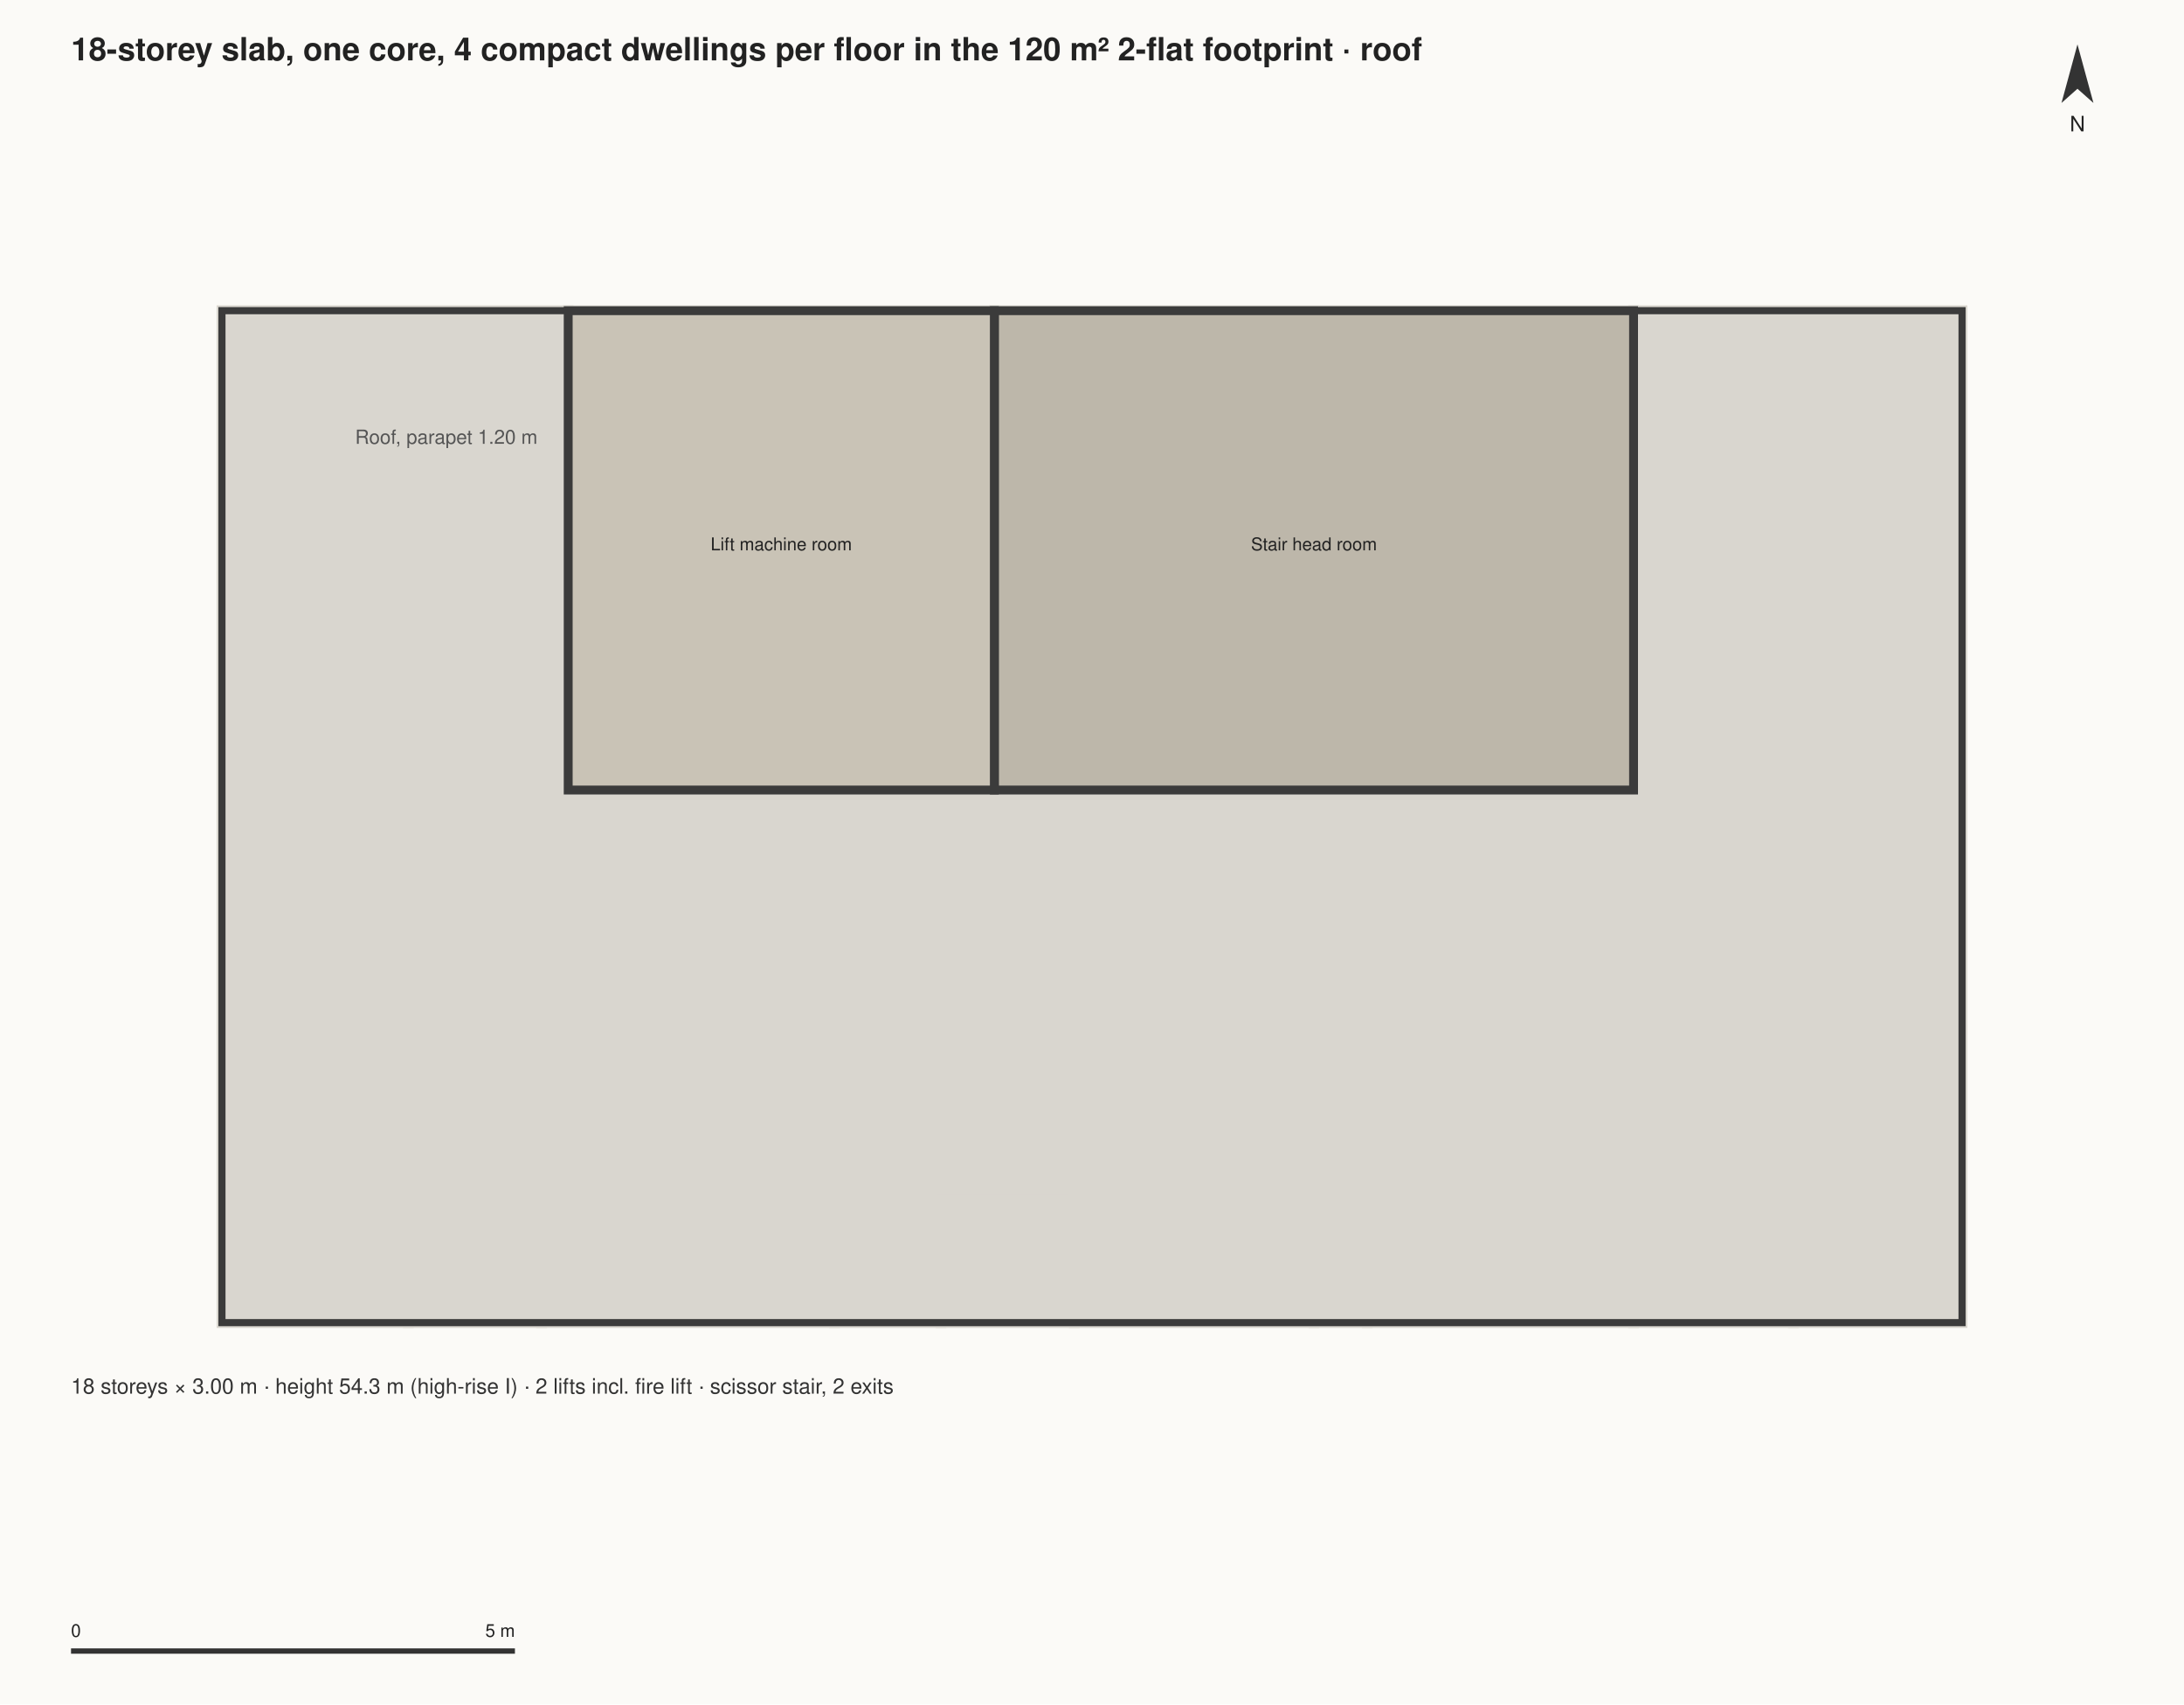
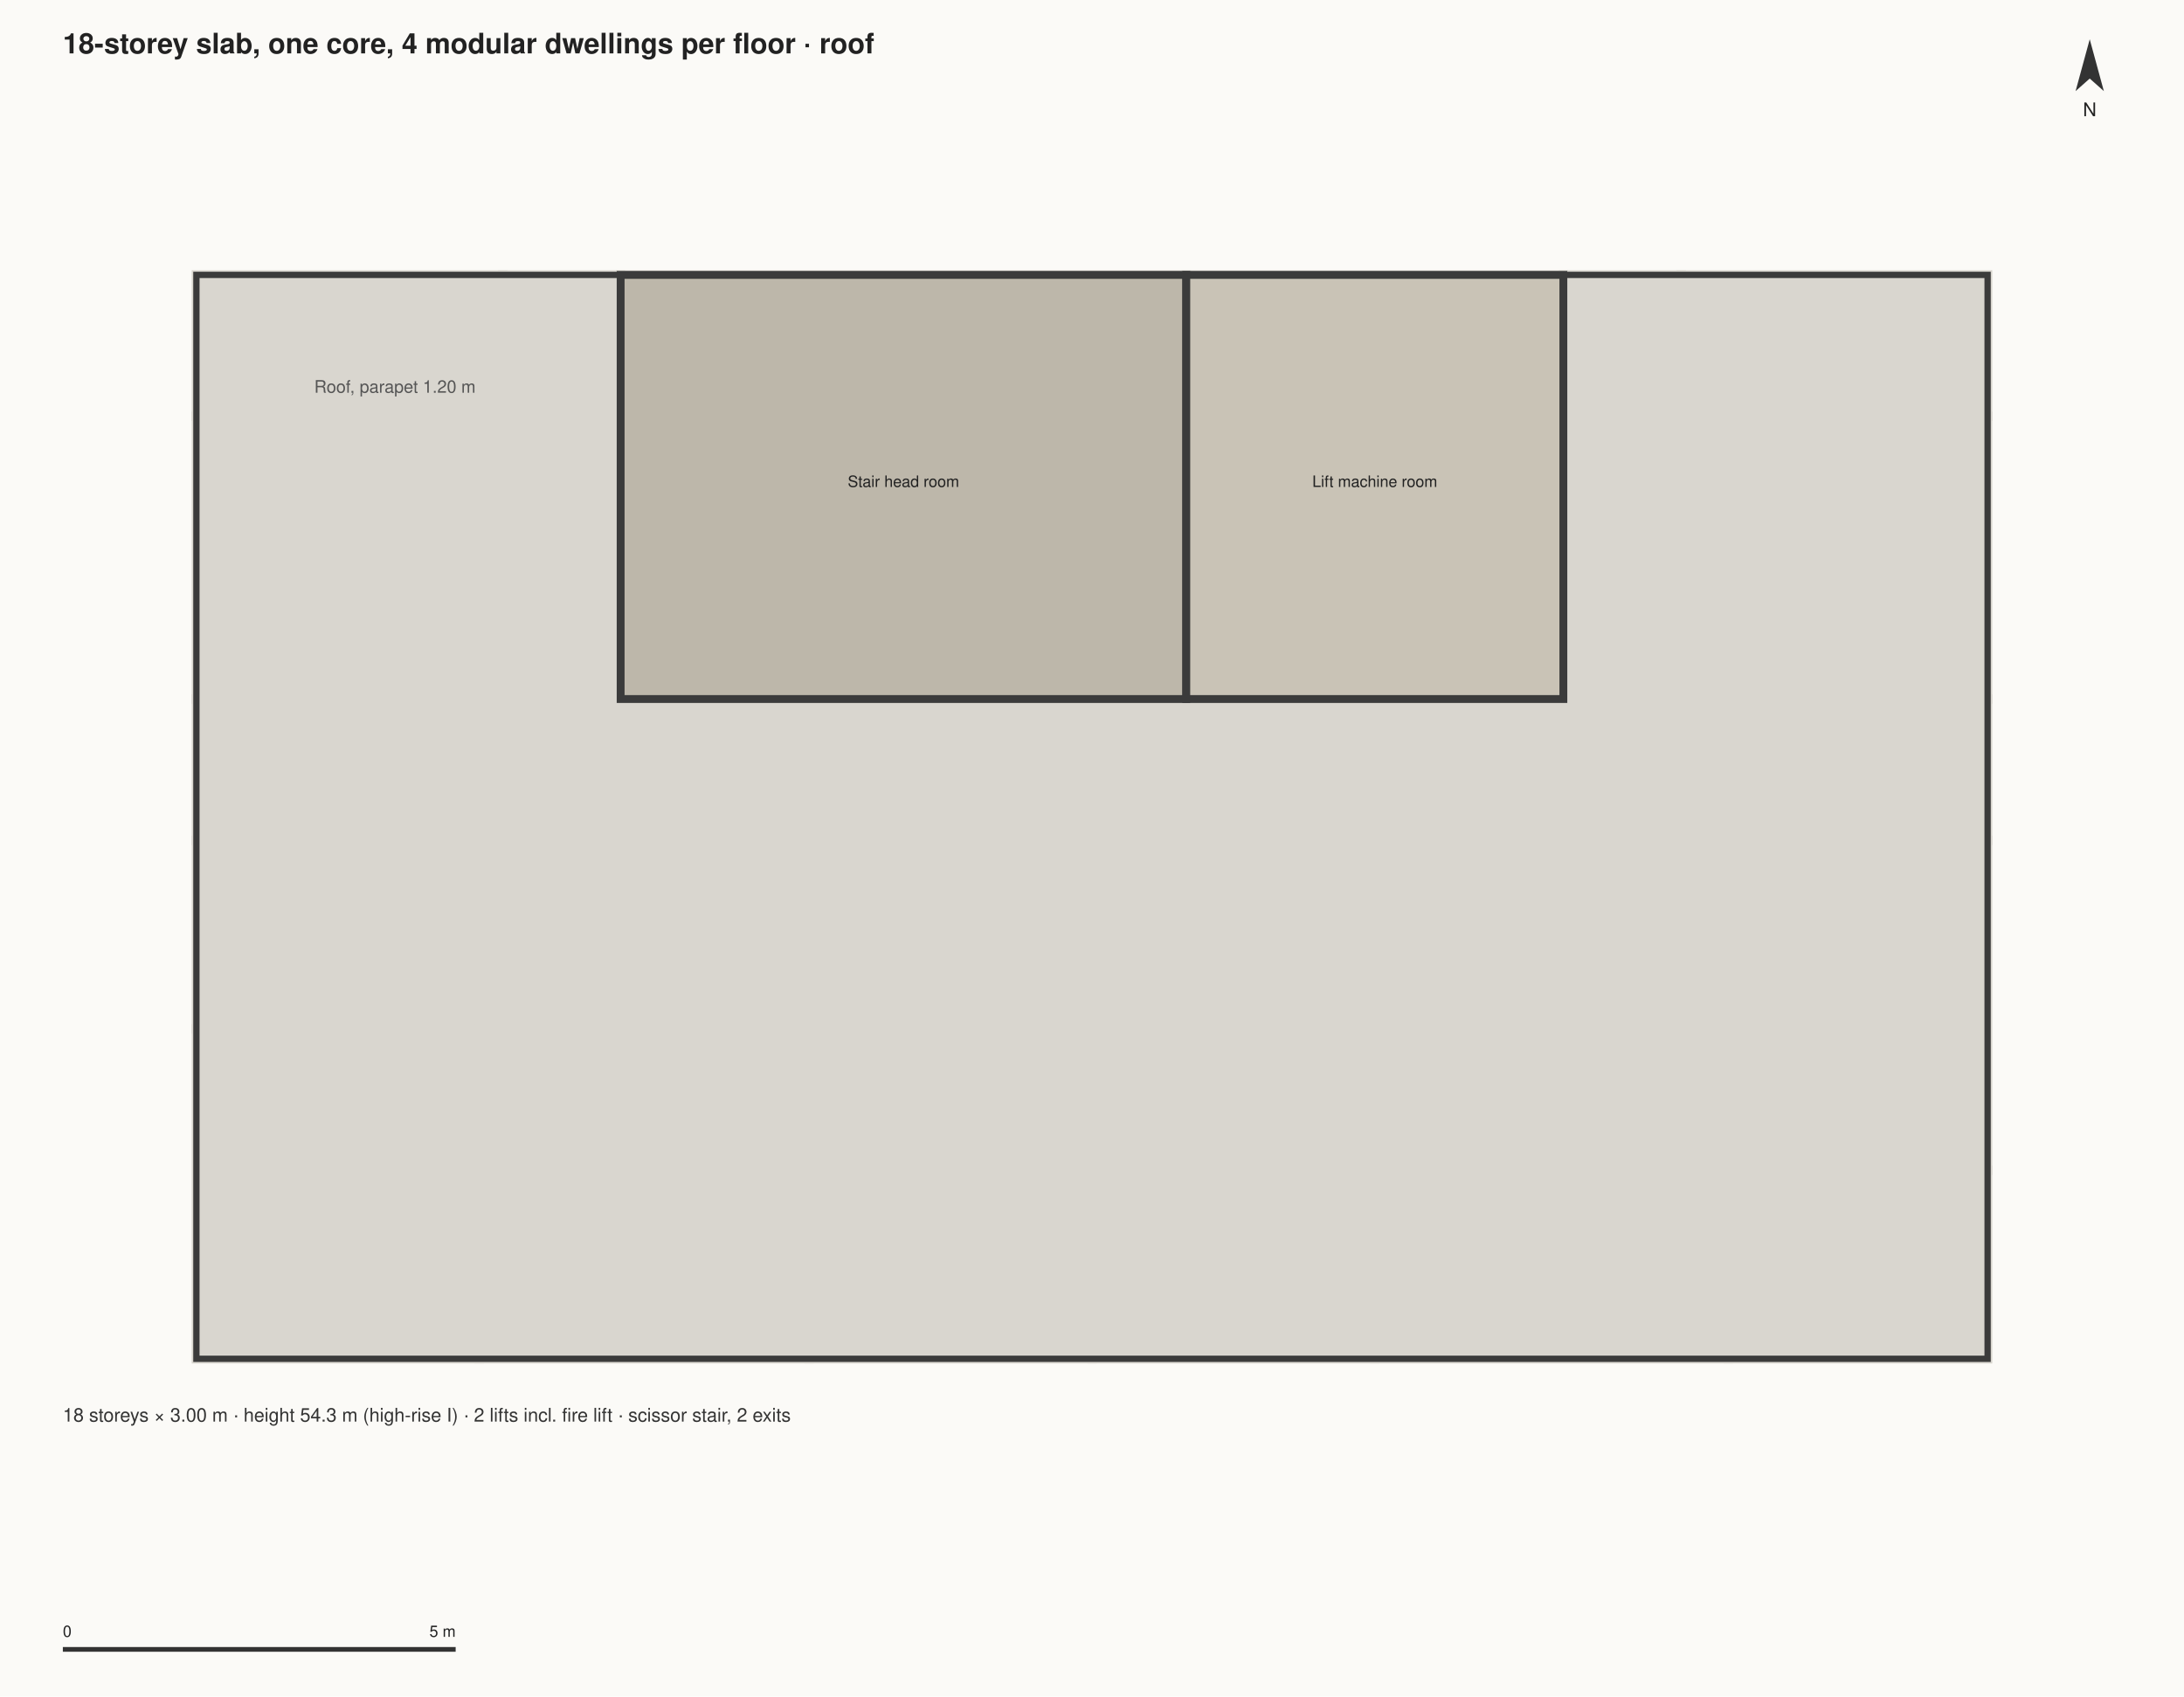
- <svg xmlns="http://www.w3.org/2000/svg" width="1230" height="960" viewBox="0 0 1230 960" font-family="Helvetica, Arial, sans-serif">
+ <svg xmlns="http://www.w3.org/2000/svg" width="1390" height="1080" viewBox="0 0 1390 1080" font-family="Helvetica, Arial, sans-serif">
  <rect width="100%" height="100%" fill="#fbfaf7" />
-   <rect x="560.0" y="175.0" width="360.0" height="135.0" fill="#d9d6cf" stroke="none" stroke-width="0" />
-   <rect x="560.0" y="310.0" width="360.0" height="135.0" fill="#d9d6cf" stroke="none" stroke-width="0" />
-   <rect x="320.0" y="175.0" width="240.0" height="135.0" fill="#d9d6cf" stroke="none" stroke-width="0" />
-   <rect x="440.0" y="310.0" width="120.0" height="135.0" fill="#d9d6cf" stroke="none" stroke-width="0" />
-   <rect x="320.0" y="310.0" width="120.0" height="135.0" fill="#d9d6cf" stroke="none" stroke-width="0" />
-   <rect x="320.0" y="445.0" width="600.0" height="90.0" fill="#d9d6cf" stroke="none" stroke-width="0" />
-   <rect x="230.0" y="400.0" width="90.0" height="135.0" fill="#d9d6cf" stroke="none" stroke-width="0" />
-   <rect x="125.0" y="175.0" width="195.0" height="150.0" fill="#d9d6cf" stroke="none" stroke-width="0" />
-   <rect x="230.0" y="325.0" width="90.0" height="75.0" fill="#d9d6cf" stroke="none" stroke-width="0" />
-   <rect x="125.0" y="325.0" width="105.0" height="135.0" fill="#d9d6cf" stroke="none" stroke-width="0" />
-   <rect x="125.0" y="580.0" width="105.0" height="165.0" fill="#d9d6cf" stroke="none" stroke-width="0" />
-   <rect x="230.0" y="535.0" width="75.0" height="210.0" fill="#d9d6cf" stroke="none" stroke-width="0" />
-   <rect x="125.0" y="460.0" width="105.0" height="120.0" fill="#d9d6cf" stroke="none" stroke-width="0" />
-   <rect x="470.0" y="535.0" width="75.0" height="90.0" fill="#d9d6cf" stroke="none" stroke-width="0" />
-   <rect x="305.0" y="535.0" width="165.0" height="210.0" fill="#d9d6cf" stroke="none" stroke-width="0" />
-   <rect x="470.0" y="625.0" width="60.0" height="120.0" fill="#d9d6cf" stroke="none" stroke-width="0" />
-   <rect x="530.0" y="670.0" width="75.0" height="75.0" fill="#d9d6cf" stroke="none" stroke-width="0" />
-   <rect x="545.0" y="535.0" width="60.0" height="135.0" fill="#d9d6cf" stroke="none" stroke-width="0" />
-   <rect x="530.0" y="625.0" width="15.0" height="45.0" fill="#d9d6cf" stroke="none" stroke-width="0" />
-   <rect x="695.0" y="535.0" width="75.0" height="105.0" fill="#d9d6cf" stroke="none" stroke-width="0" />
-   <rect x="770.0" y="535.0" width="150.0" height="210.0" fill="#d9d6cf" stroke="none" stroke-width="0" />
-   <rect x="740.0" y="640.0" width="30.0" height="105.0" fill="#d9d6cf" stroke="none" stroke-width="0" />
-   <rect x="605.0" y="640.0" width="135.0" height="105.0" fill="#d9d6cf" stroke="none" stroke-width="0" />
-   <rect x="605.0" y="535.0" width="90.0" height="105.0" fill="#d9d6cf" stroke="none" stroke-width="0" />
-   <rect x="920.0" y="355.0" width="90.0" height="150.0" fill="#d9d6cf" stroke="none" stroke-width="0" />
-   <rect x="920.0" y="505.0" width="90.0" height="240.0" fill="#d9d6cf" stroke="none" stroke-width="0" />
-   <rect x="1010.0" y="580.0" width="95.0" height="165.0" fill="#d9d6cf" stroke="none" stroke-width="0" />
-   <rect x="1010.0" y="445.0" width="95.0" height="135.0" fill="#d9d6cf" stroke="none" stroke-width="0" />
-   <rect x="920.0" y="175.0" width="185.0" height="180.0" fill="#d9d6cf" stroke="none" stroke-width="0" />
-   <rect x="1010.0" y="355.0" width="95.0" height="90.0" fill="#d9d6cf" stroke="none" stroke-width="0" />
-   <rect x="560.0" y="175.0" width="360.0" height="135.0" fill="none" stroke="#d9d6cf" stroke-width="6" />
-   <rect x="560.0" y="310.0" width="360.0" height="135.0" fill="none" stroke="#d9d6cf" stroke-width="6" />
-   <rect x="320.0" y="175.0" width="240.0" height="135.0" fill="none" stroke="#d9d6cf" stroke-width="6" />
-   <rect x="440.0" y="310.0" width="120.0" height="135.0" fill="none" stroke="#d9d6cf" stroke-width="6" />
-   <rect x="320.0" y="310.0" width="120.0" height="135.0" fill="none" stroke="#d9d6cf" stroke-width="6" />
-   <rect x="320.0" y="445.0" width="600.0" height="90.0" fill="none" stroke="#d9d6cf" stroke-width="6" />
-   <rect x="230.0" y="400.0" width="90.0" height="135.0" fill="none" stroke="#d9d6cf" stroke-width="6" />
-   <rect x="125.0" y="175.0" width="195.0" height="150.0" fill="none" stroke="#d9d6cf" stroke-width="6" />
-   <rect x="230.0" y="325.0" width="90.0" height="75.0" fill="none" stroke="#d9d6cf" stroke-width="6" />
-   <rect x="125.0" y="325.0" width="105.0" height="135.0" fill="none" stroke="#d9d6cf" stroke-width="6" />
-   <rect x="125.0" y="580.0" width="105.0" height="165.0" fill="none" stroke="#d9d6cf" stroke-width="6" />
-   <rect x="230.0" y="535.0" width="75.0" height="210.0" fill="none" stroke="#d9d6cf" stroke-width="6" />
-   <rect x="125.0" y="460.0" width="105.0" height="120.0" fill="none" stroke="#d9d6cf" stroke-width="6" />
-   <rect x="470.0" y="535.0" width="75.0" height="90.0" fill="none" stroke="#d9d6cf" stroke-width="6" />
-   <rect x="305.0" y="535.0" width="165.0" height="210.0" fill="none" stroke="#d9d6cf" stroke-width="6" />
-   <rect x="470.0" y="625.0" width="60.0" height="120.0" fill="none" stroke="#d9d6cf" stroke-width="6" />
-   <rect x="530.0" y="670.0" width="75.0" height="75.0" fill="none" stroke="#d9d6cf" stroke-width="6" />
-   <rect x="545.0" y="535.0" width="60.0" height="135.0" fill="none" stroke="#d9d6cf" stroke-width="6" />
-   <rect x="530.0" y="625.0" width="15.0" height="45.0" fill="none" stroke="#d9d6cf" stroke-width="6" />
-   <rect x="695.0" y="535.0" width="75.0" height="105.0" fill="none" stroke="#d9d6cf" stroke-width="6" />
-   <rect x="770.0" y="535.0" width="150.0" height="210.0" fill="none" stroke="#d9d6cf" stroke-width="6" />
-   <rect x="740.0" y="640.0" width="30.0" height="105.0" fill="none" stroke="#d9d6cf" stroke-width="6" />
-   <rect x="605.0" y="640.0" width="135.0" height="105.0" fill="none" stroke="#d9d6cf" stroke-width="6" />
-   <rect x="605.0" y="535.0" width="90.0" height="105.0" fill="none" stroke="#d9d6cf" stroke-width="6" />
-   <rect x="920.0" y="355.0" width="90.0" height="150.0" fill="none" stroke="#d9d6cf" stroke-width="6" />
-   <rect x="920.0" y="505.0" width="90.0" height="240.0" fill="none" stroke="#d9d6cf" stroke-width="6" />
-   <rect x="1010.0" y="580.0" width="95.0" height="165.0" fill="none" stroke="#d9d6cf" stroke-width="6" />
-   <rect x="1010.0" y="445.0" width="95.0" height="135.0" fill="none" stroke="#d9d6cf" stroke-width="6" />
-   <rect x="920.0" y="175.0" width="185.0" height="180.0" fill="none" stroke="#d9d6cf" stroke-width="6" />
-   <rect x="1010.0" y="355.0" width="95.0" height="90.0" fill="none" stroke="#d9d6cf" stroke-width="6" />
-   <rect x="125.0" y="175.0" width="980.0" height="570.0" fill="none" stroke="#3b3b3b" stroke-width="4" />
-   <rect x="560.0" y="175.0" width="360.0" height="270.0" fill="#bdb7aa" stroke="#3b3b3b" stroke-width="5" />
-   <text x="740.0" y="310.0" font-size="10" text-anchor="middle" fill="#222" font-weight="normal">Stair head room</text>
-   <rect x="320.0" y="175.0" width="240.0" height="270.0" fill="#c9c3b6" stroke="#3b3b3b" stroke-width="5" />
-   <text x="440.0" y="310.0" font-size="10" text-anchor="middle" fill="#222" font-weight="normal">Lift machine room</text>
+   <rect x="395.0" y="175.0" width="360.0" height="135.0" fill="#d9d6cf" stroke="none" stroke-width="0" />
+   <rect x="395.0" y="310.0" width="360.0" height="135.0" fill="#d9d6cf" stroke="none" stroke-width="0" />
+   <rect x="755.0" y="175.0" width="240.0" height="135.0" fill="#d9d6cf" stroke="none" stroke-width="0" />
+   <rect x="755.0" y="310.0" width="120.0" height="135.0" fill="#d9d6cf" stroke="none" stroke-width="0" />
+   <rect x="875.0" y="310.0" width="120.0" height="135.0" fill="#d9d6cf" stroke="none" stroke-width="0" />
+   <rect x="125.0" y="445.0" width="1140.0" height="90.0" fill="#d9d6cf" stroke="none" stroke-width="0" />
+   <rect x="320.0" y="325.0" width="75.0" height="120.0" fill="#d9d6cf" stroke="none" stroke-width="0" />
+   <rect x="320.0" y="175.0" width="75.0" height="150.0" fill="#d9d6cf" stroke="none" stroke-width="0" />
+   <rect x="125.0" y="265.0" width="195.0" height="180.0" fill="#d9d6cf" stroke="none" stroke-width="0" />
+   <rect x="125.0" y="175.0" width="195.0" height="90.0" fill="#d9d6cf" stroke="none" stroke-width="0" />
+   <rect x="515.0" y="535.0" width="90.0" height="135.0" fill="#d9d6cf" stroke="none" stroke-width="0" />
+   <rect x="605.0" y="535.0" width="90.0" height="135.0" fill="#d9d6cf" stroke="none" stroke-width="0" />
+   <rect x="515.0" y="670.0" width="180.0" height="195.0" fill="#d9d6cf" stroke="none" stroke-width="0" />
+   <rect x="305.0" y="595.0" width="210.0" height="270.0" fill="#d9d6cf" stroke="none" stroke-width="0" />
+   <rect x="305.0" y="535.0" width="210.0" height="60.0" fill="#d9d6cf" stroke="none" stroke-width="0" />
+   <rect x="125.0" y="535.0" width="180.0" height="120.0" fill="#d9d6cf" stroke="none" stroke-width="0" />
+   <rect x="125.0" y="655.0" width="180.0" height="210.0" fill="#d9d6cf" stroke="none" stroke-width="0" />
+   <rect x="695.0" y="535.0" width="120.0" height="90.0" fill="#d9d6cf" stroke="none" stroke-width="0" />
+   <rect x="815.0" y="535.0" width="135.0" height="90.0" fill="#d9d6cf" stroke="none" stroke-width="0" />
+   <rect x="950.0" y="535.0" width="150.0" height="90.0" fill="#d9d6cf" stroke="none" stroke-width="0" />
+   <rect x="875.0" y="625.0" width="225.0" height="240.0" fill="#d9d6cf" stroke="none" stroke-width="0" />
+   <rect x="695.0" y="625.0" width="180.0" height="240.0" fill="#d9d6cf" stroke="none" stroke-width="0" />
+   <rect x="1100.0" y="745.0" width="165.0" height="120.0" fill="#d9d6cf" stroke="none" stroke-width="0" />
+   <rect x="1100.0" y="535.0" width="165.0" height="210.0" fill="#d9d6cf" stroke="none" stroke-width="0" />
+   <rect x="995.0" y="325.0" width="75.0" height="120.0" fill="#d9d6cf" stroke="none" stroke-width="0" />
+   <rect x="995.0" y="175.0" width="75.0" height="150.0" fill="#d9d6cf" stroke="none" stroke-width="0" />
+   <rect x="1070.0" y="265.0" width="195.0" height="180.0" fill="#d9d6cf" stroke="none" stroke-width="0" />
+   <rect x="1070.0" y="175.0" width="195.0" height="90.0" fill="#d9d6cf" stroke="none" stroke-width="0" />
+   <rect x="395.0" y="175.0" width="360.0" height="135.0" fill="none" stroke="#d9d6cf" stroke-width="6" />
+   <rect x="395.0" y="310.0" width="360.0" height="135.0" fill="none" stroke="#d9d6cf" stroke-width="6" />
+   <rect x="755.0" y="175.0" width="240.0" height="135.0" fill="none" stroke="#d9d6cf" stroke-width="6" />
+   <rect x="755.0" y="310.0" width="120.0" height="135.0" fill="none" stroke="#d9d6cf" stroke-width="6" />
+   <rect x="875.0" y="310.0" width="120.0" height="135.0" fill="none" stroke="#d9d6cf" stroke-width="6" />
+   <rect x="125.0" y="445.0" width="1140.0" height="90.0" fill="none" stroke="#d9d6cf" stroke-width="6" />
+   <rect x="320.0" y="325.0" width="75.0" height="120.0" fill="none" stroke="#d9d6cf" stroke-width="6" />
+   <rect x="320.0" y="175.0" width="75.0" height="150.0" fill="none" stroke="#d9d6cf" stroke-width="6" />
+   <rect x="125.0" y="265.0" width="195.0" height="180.0" fill="none" stroke="#d9d6cf" stroke-width="6" />
+   <rect x="125.0" y="175.0" width="195.0" height="90.0" fill="none" stroke="#d9d6cf" stroke-width="6" />
+   <rect x="515.0" y="535.0" width="90.0" height="135.0" fill="none" stroke="#d9d6cf" stroke-width="6" />
+   <rect x="605.0" y="535.0" width="90.0" height="135.0" fill="none" stroke="#d9d6cf" stroke-width="6" />
+   <rect x="515.0" y="670.0" width="180.0" height="195.0" fill="none" stroke="#d9d6cf" stroke-width="6" />
+   <rect x="305.0" y="595.0" width="210.0" height="270.0" fill="none" stroke="#d9d6cf" stroke-width="6" />
+   <rect x="305.0" y="535.0" width="210.0" height="60.0" fill="none" stroke="#d9d6cf" stroke-width="6" />
+   <rect x="125.0" y="535.0" width="180.0" height="120.0" fill="none" stroke="#d9d6cf" stroke-width="6" />
+   <rect x="125.0" y="655.0" width="180.0" height="210.0" fill="none" stroke="#d9d6cf" stroke-width="6" />
+   <rect x="695.0" y="535.0" width="120.0" height="90.0" fill="none" stroke="#d9d6cf" stroke-width="6" />
+   <rect x="815.0" y="535.0" width="135.0" height="90.0" fill="none" stroke="#d9d6cf" stroke-width="6" />
+   <rect x="950.0" y="535.0" width="150.0" height="90.0" fill="none" stroke="#d9d6cf" stroke-width="6" />
+   <rect x="875.0" y="625.0" width="225.0" height="240.0" fill="none" stroke="#d9d6cf" stroke-width="6" />
+   <rect x="695.0" y="625.0" width="180.0" height="240.0" fill="none" stroke="#d9d6cf" stroke-width="6" />
+   <rect x="1100.0" y="745.0" width="165.0" height="120.0" fill="none" stroke="#d9d6cf" stroke-width="6" />
+   <rect x="1100.0" y="535.0" width="165.0" height="210.0" fill="none" stroke="#d9d6cf" stroke-width="6" />
+   <rect x="995.0" y="325.0" width="75.0" height="120.0" fill="none" stroke="#d9d6cf" stroke-width="6" />
+   <rect x="995.0" y="175.0" width="75.0" height="150.0" fill="none" stroke="#d9d6cf" stroke-width="6" />
+   <rect x="1070.0" y="265.0" width="195.0" height="180.0" fill="none" stroke="#d9d6cf" stroke-width="6" />
+   <rect x="1070.0" y="175.0" width="195.0" height="90.0" fill="none" stroke="#d9d6cf" stroke-width="6" />
+   <rect x="125.0" y="175.0" width="1140.0" height="690.0" fill="none" stroke="#3b3b3b" stroke-width="4" />
+   <rect x="395.0" y="175.0" width="360.0" height="270.0" fill="#bdb7aa" stroke="#3b3b3b" stroke-width="5" />
+   <text x="575.0" y="310.0" font-size="10" text-anchor="middle" fill="#222" font-weight="normal">Stair head room</text>
+   <rect x="755.0" y="175.0" width="240.0" height="270.0" fill="#c9c3b6" stroke="#3b3b3b" stroke-width="5" />
+   <text x="875.0" y="310.0" font-size="10" text-anchor="middle" fill="#222" font-weight="normal">Lift machine room</text>
  <text x="200.0" y="250.0" font-size="11" text-anchor="start" fill="#555" font-weight="normal">Roof, parapet 1.20 m</text>
-   <path d="M1170.0,25 L1161.0,58 L1170.0,50 L1179.0,58 Z" fill="#333" />
-   <text x="1170.0" y="74.0" font-size="12" text-anchor="middle" fill="#222" font-weight="normal">N</text>
-   <line x1="40.0" y1="930.0" x2="290.0" y2="930.0" stroke="#333" stroke-width="3" />
-   <text x="40.0" y="922.0" font-size="10" text-anchor="start" fill="#222" font-weight="normal">0</text>
-   <text x="290.0" y="922.0" font-size="10" text-anchor="end" fill="#222" font-weight="normal">5 m</text>
-   <text x="40.0" y="34.0" font-size="18" text-anchor="start" fill="#222" font-weight="bold">18-storey slab, one core, 4 compact dwellings per floor in the 120 m² 2-flat footprint · roof</text>
-   <text x="40.0" y="785.0" font-size="12" text-anchor="start" fill="#333" font-weight="normal">18 storeys × 3.00 m · height 54.3 m (high-rise I) · 2 lifts incl. fire lift · scissor stair, 2 exits</text>
+   <path d="M1330.0,25 L1321.0,58 L1330.0,50 L1339.0,58 Z" fill="#333" />
+   <text x="1330.0" y="74.0" font-size="12" text-anchor="middle" fill="#222" font-weight="normal">N</text>
+   <line x1="40.0" y1="1050.0" x2="290.0" y2="1050.0" stroke="#333" stroke-width="3" />
+   <text x="40.0" y="1042.0" font-size="10" text-anchor="start" fill="#222" font-weight="normal">0</text>
+   <text x="290.0" y="1042.0" font-size="10" text-anchor="end" fill="#222" font-weight="normal">5 m</text>
+   <text x="40.0" y="34.0" font-size="18" text-anchor="start" fill="#222" font-weight="bold">18-storey slab, one core, 4 modular dwellings per floor · roof</text>
+   <text x="40.0" y="905.0" font-size="12" text-anchor="start" fill="#333" font-weight="normal">18 storeys × 3.00 m · height 54.3 m (high-rise I) · 2 lifts incl. fire lift · scissor stair, 2 exits</text>
</svg>
